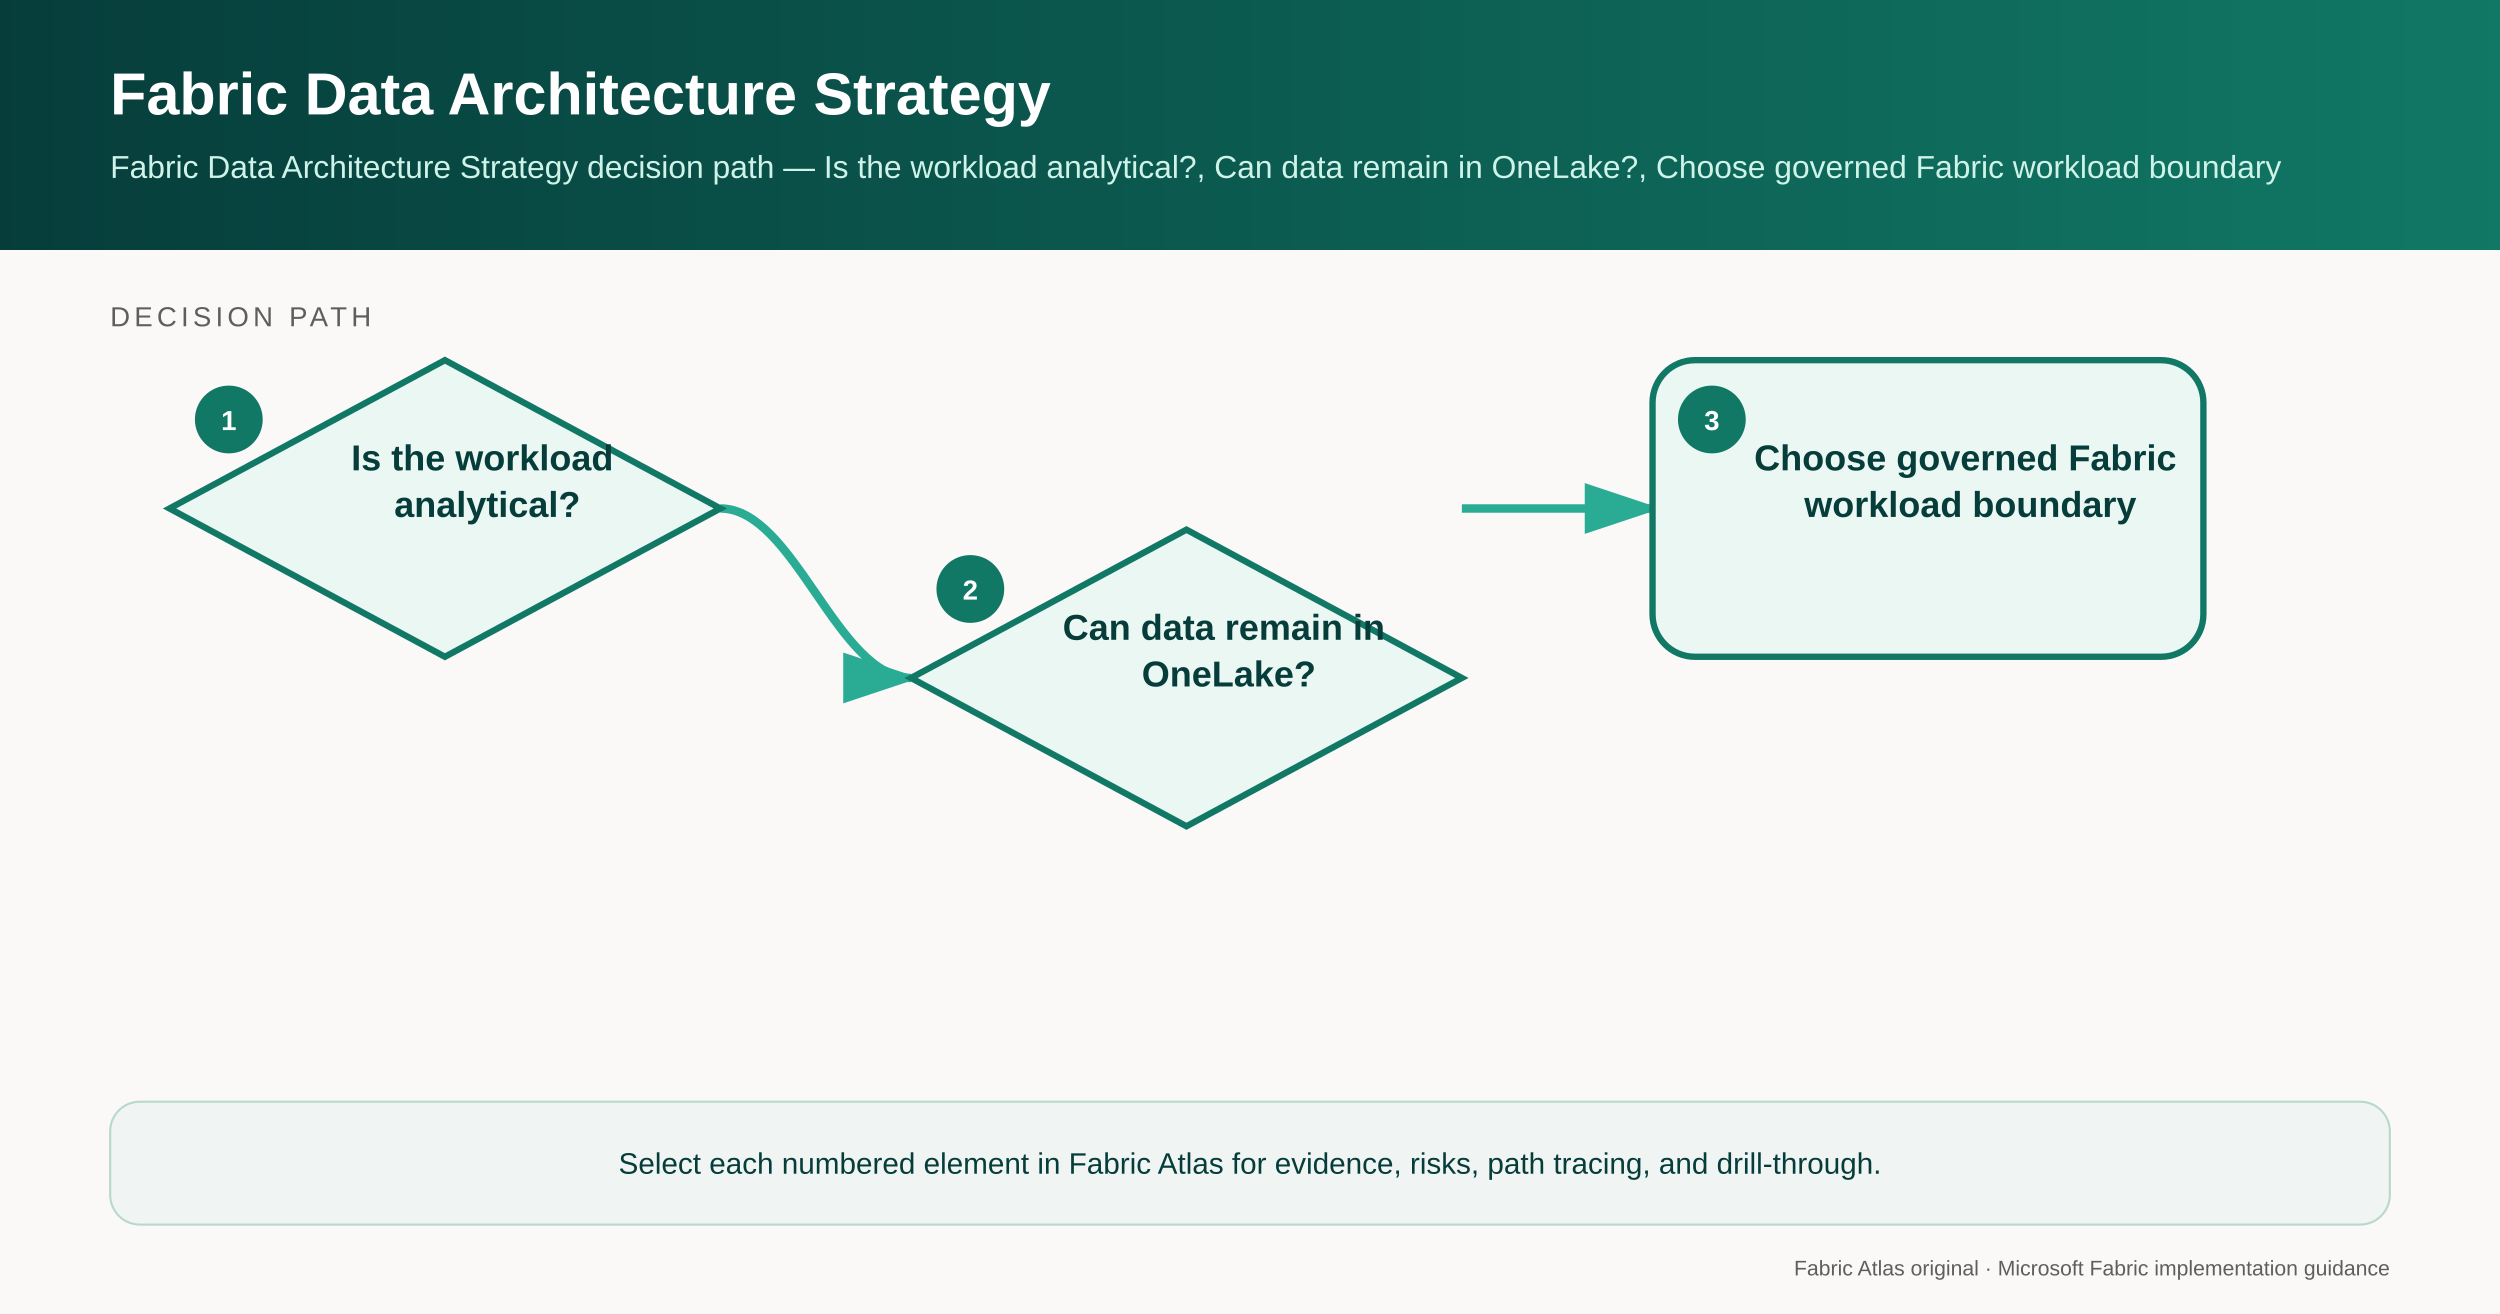
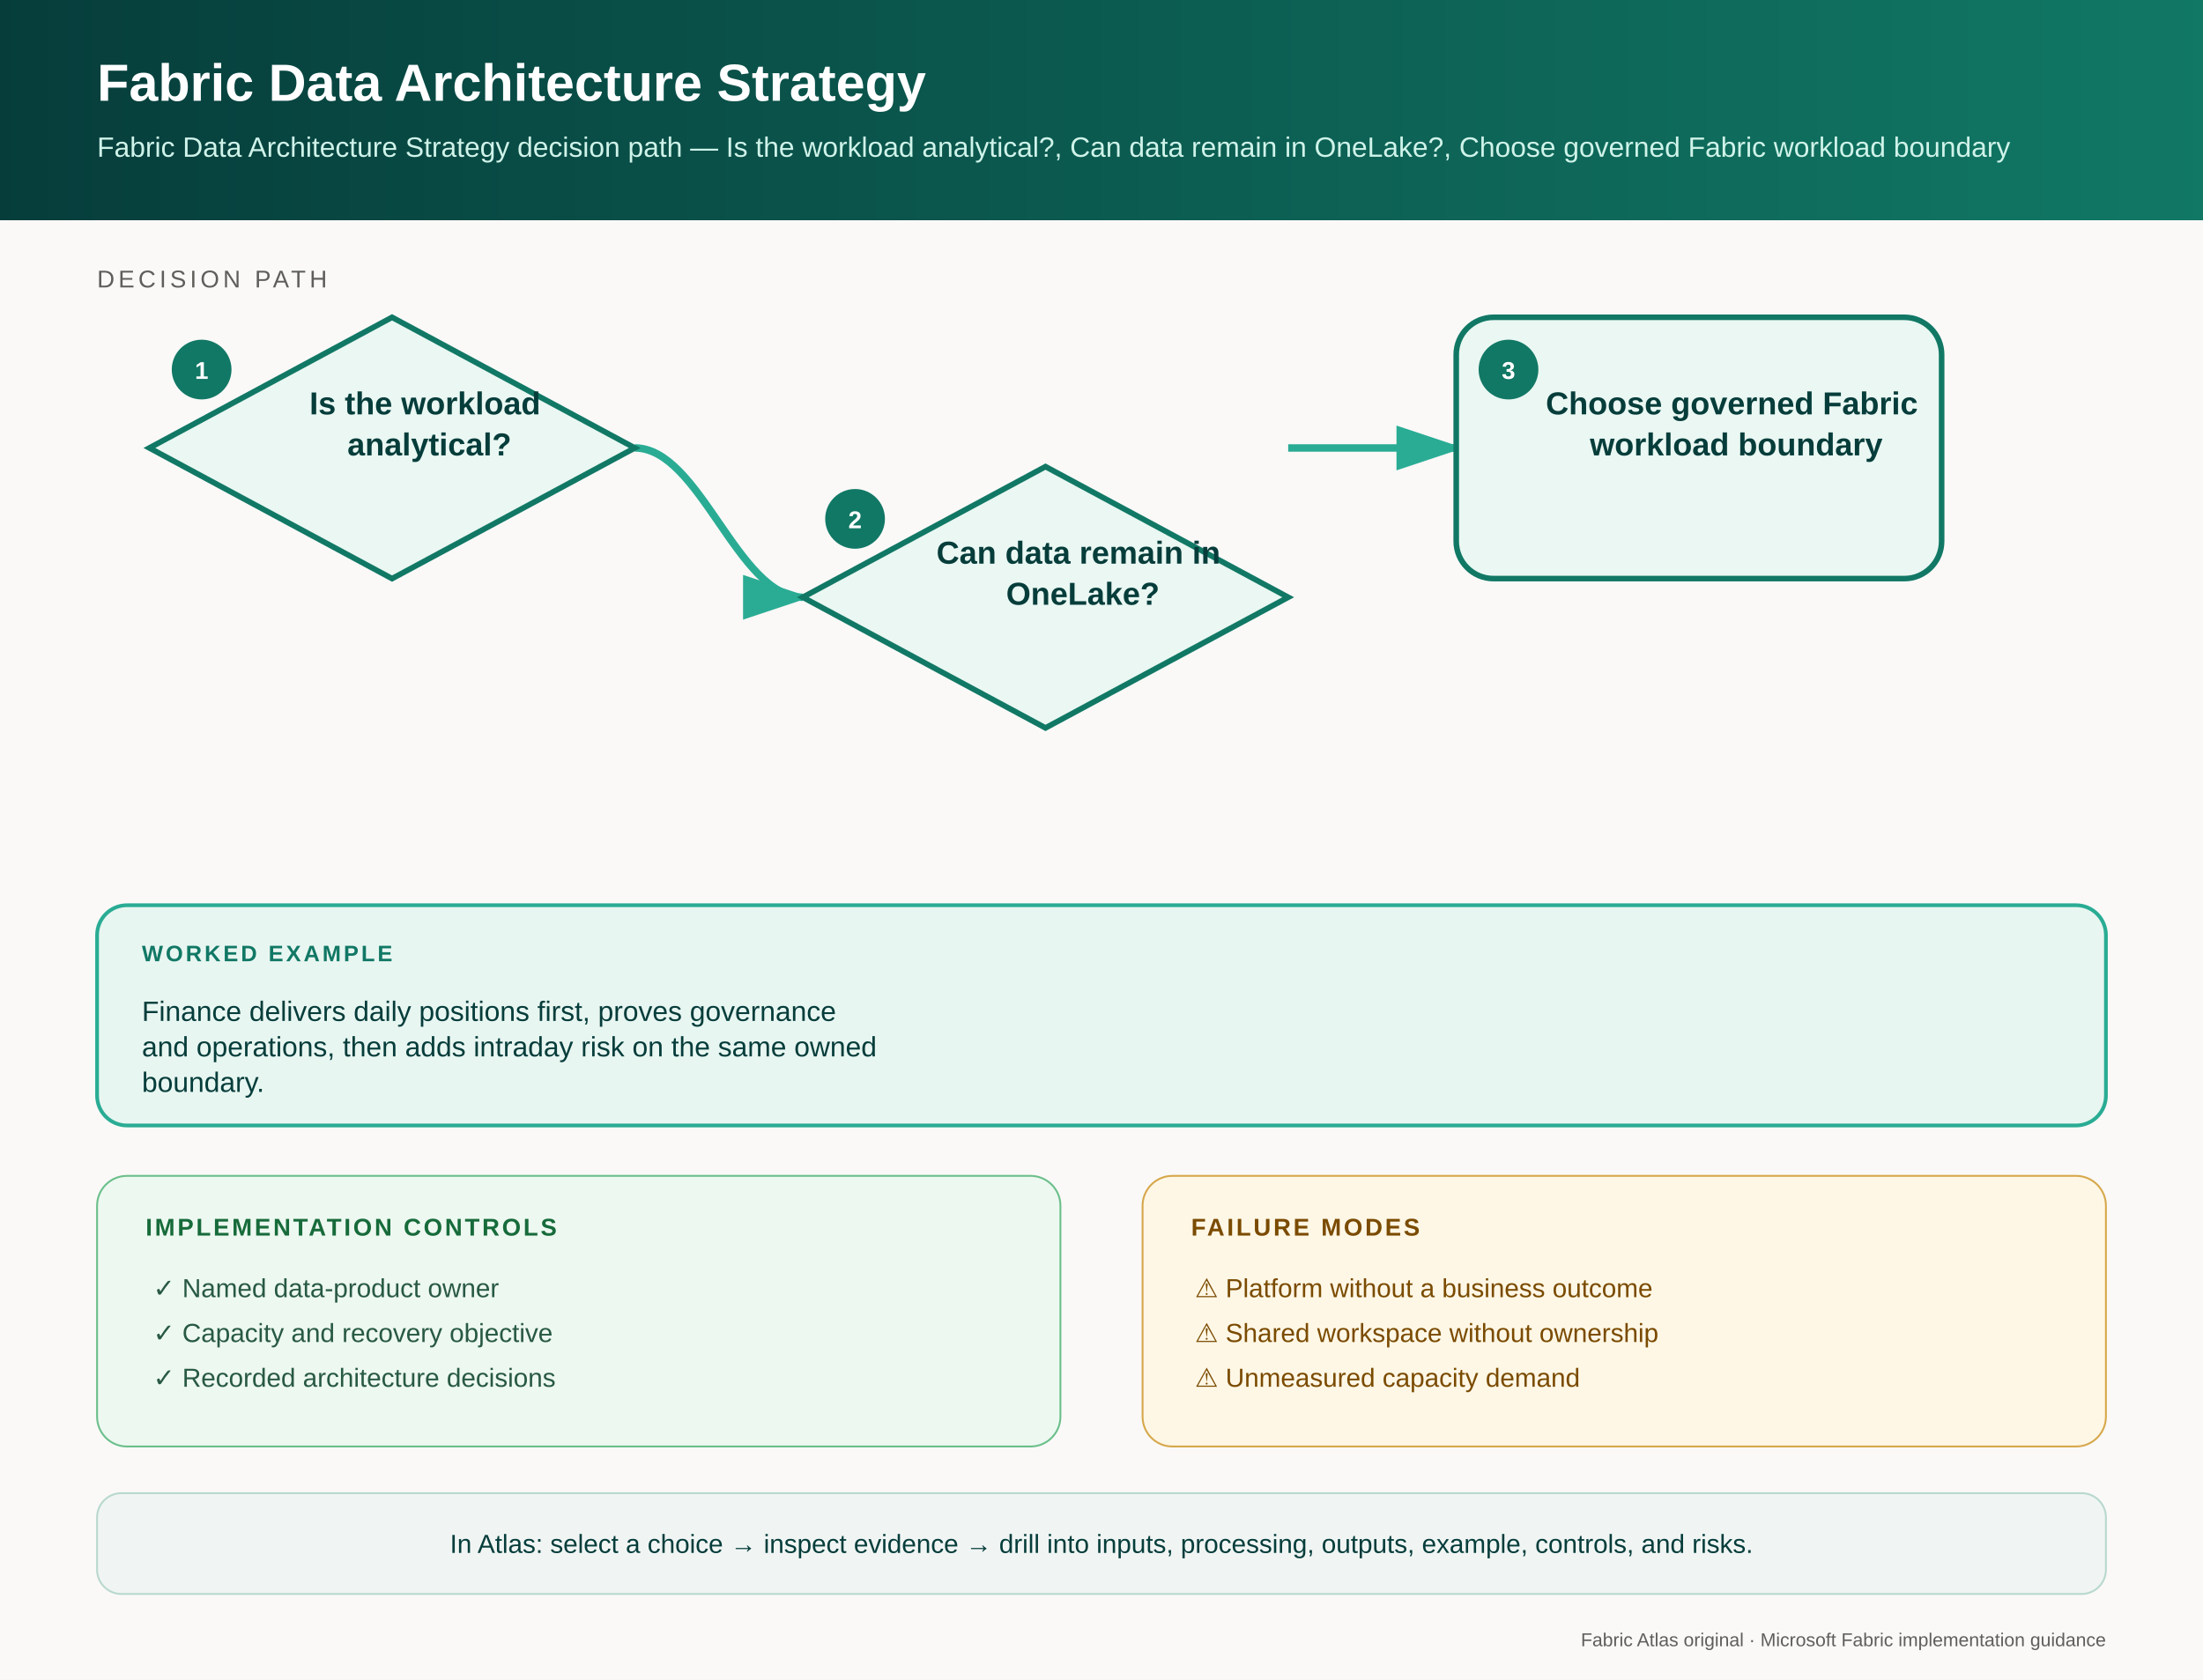
- <svg xmlns="http://www.w3.org/2000/svg" viewBox="0 0 1180 620" font-family="Segoe UI,Arial,sans-serif">
+ <svg xmlns="http://www.w3.org/2000/svg" viewBox="0 0 1180 900" font-family="Segoe UI,Arial,sans-serif">
  <defs>
    <linearGradient id="head" x1="0" x2="1">
      <stop stop-color="#063D3B" />
      <stop offset="1" stop-color="#117865" />
    </linearGradient>
    <marker id="arrow" markerWidth="10" markerHeight="10" refX="8" refY="3" orient="auto">
      <path d="M0,0 L0,6 L9,3 z" fill="#2AAC94" />
    </marker>
  </defs>
-   <rect width="1180" height="620" fill="#FAF9F8" />
+   <rect width="1180" height="900" fill="#FAF9F8" />
  <rect width="1180" height="118" fill="url(#head)" />
  <text x="52" y="54" fill="white" font-size="28" font-weight="700">Fabric Data Architecture Strategy</text>
  <text x="52" y="84" fill="#CFF3E9" font-size="15">Fabric Data Architecture Strategy decision path — Is the workload analytical?, Can data remain in OneLake?, Choose governed Fabric workload boundary</text>
  <text x="52" y="154" fill="#605E5C" font-size="13" letter-spacing="2">DECISION PATH</text>
  <path d="M 340 240 C 375 240, 395 320, 430 320" fill="none" stroke="#2AAC94" stroke-width="4" marker-end="url(#arrow)" />
  <path d="M 690 240 C 725 240, 745 240, 780 240" fill="none" stroke="#2AAC94" stroke-width="4" marker-end="url(#arrow)" />
  <path d="M 210 170 L 340 240 L 210 310 L 80 240 Z" fill="#EAF7F2" stroke="#117865" stroke-width="3" />
  <circle cx="108" cy="198" r="16" fill="#117865" />
  <text x="108" y="203" text-anchor="middle" fill="white" font-size="13" font-weight="700">1</text>
  <text x="230" y="222" text-anchor="middle" fill="#063D3B" font-size="17" font-weight="600">
    <tspan x="230" dy="0">Is the workload</tspan>
    <tspan x="230" dy="22">analytical?</tspan>
  </text>
  <path d="M 560 250 L 690 320 L 560 390 L 430 320 Z" fill="#EAF7F2" stroke="#117865" stroke-width="3" />
  <circle cx="458" cy="278" r="16" fill="#117865" />
  <text x="458" y="283" text-anchor="middle" fill="white" font-size="13" font-weight="700">2</text>
  <text x="580" y="302" text-anchor="middle" fill="#063D3B" font-size="17" font-weight="600">
    <tspan x="580" dy="0">Can data remain in</tspan>
    <tspan x="580" dy="22">OneLake?</tspan>
  </text>
  <rect x="780" y="170" width="260" height="140" rx="20" fill="#EAF7F2" stroke="#117865" stroke-width="3" />
  <circle cx="808" cy="198" r="16" fill="#117865" />
  <text x="808" y="203" text-anchor="middle" fill="white" font-size="13" font-weight="700">3</text>
  <text x="930" y="222" text-anchor="middle" fill="#063D3B" font-size="17" font-weight="600">
    <tspan x="930" dy="0">Choose governed Fabric</tspan>
    <tspan x="930" dy="22">workload boundary</tspan>
  </text>
-   <rect x="52" y="520" width="1076" height="58" rx="14" fill="#F0F5F3" stroke="#B8D8CE" />
-   <text x="590" y="554" text-anchor="middle" fill="#063D3B" font-size="14">Select each numbered element in Fabric Atlas for evidence, risks, path tracing, and drill-through.</text>
-   <text x="1128" y="602" text-anchor="end" fill="#605E5C" font-size="10">Fabric Atlas original · Microsoft Fabric implementation guidance</text>
+   <rect x="52" y="485" width="1076" height="118" rx="16" fill="#E8F6F1" stroke="#2AAC94" stroke-width="2" />
+   <text x="76" y="515" fill="#117865" font-size="12" font-weight="700" letter-spacing="1.4">WORKED EXAMPLE</text>
+   <text x="76" y="547" fill="#063D3B" font-size="15">
+     <tspan x="76" dy="0">Finance delivers daily positions first, proves governance</tspan>
+     <tspan x="76" dy="19">and operations, then adds intraday risk on the same owned</tspan>
+     <tspan x="76" dy="19">boundary.</tspan>
+   </text>
+   <rect x="52" y="630" width="516" height="145" rx="16" fill="#EDF8F1" stroke="#6BBF8A" />
+   <text x="78" y="662" fill="#176B3A" font-size="13" font-weight="700" letter-spacing="1.3">IMPLEMENTATION CONTROLS</text>
+   <text x="82" y="695" fill="#285943" font-size="14">✓ Named data-product owner</text>
+   <text x="82" y="719" fill="#285943" font-size="14">✓ Capacity and recovery objective</text>
+   <text x="82" y="743" fill="#285943" font-size="14">✓ Recorded architecture decisions</text>
+   <rect x="612" y="630" width="516" height="145" rx="16" fill="#FFF7E6" stroke="#D6A84B" />
+   <text x="638" y="662" fill="#7A4B00" font-size="13" font-weight="700" letter-spacing="1.3">FAILURE MODES</text>
+   <text x="640" y="695" fill="#7A4B00" font-size="14">⚠ Platform without a business outcome</text>
+   <text x="640" y="719" fill="#7A4B00" font-size="14">⚠ Shared workspace without ownership</text>
+   <text x="640" y="743" fill="#7A4B00" font-size="14">⚠ Unmeasured capacity demand</text>
+   <rect x="52" y="800" width="1076" height="54" rx="13" fill="#F0F5F3" stroke="#B8D8CE" />
+   <text x="590" y="832" text-anchor="middle" fill="#063D3B" font-size="14">In Atlas: select a choice → inspect evidence → drill into inputs, processing, outputs, example, controls, and risks.</text>
+   <text x="1128" y="882" text-anchor="end" fill="#605E5C" font-size="10">Fabric Atlas original · Microsoft Fabric implementation guidance</text>
</svg>
